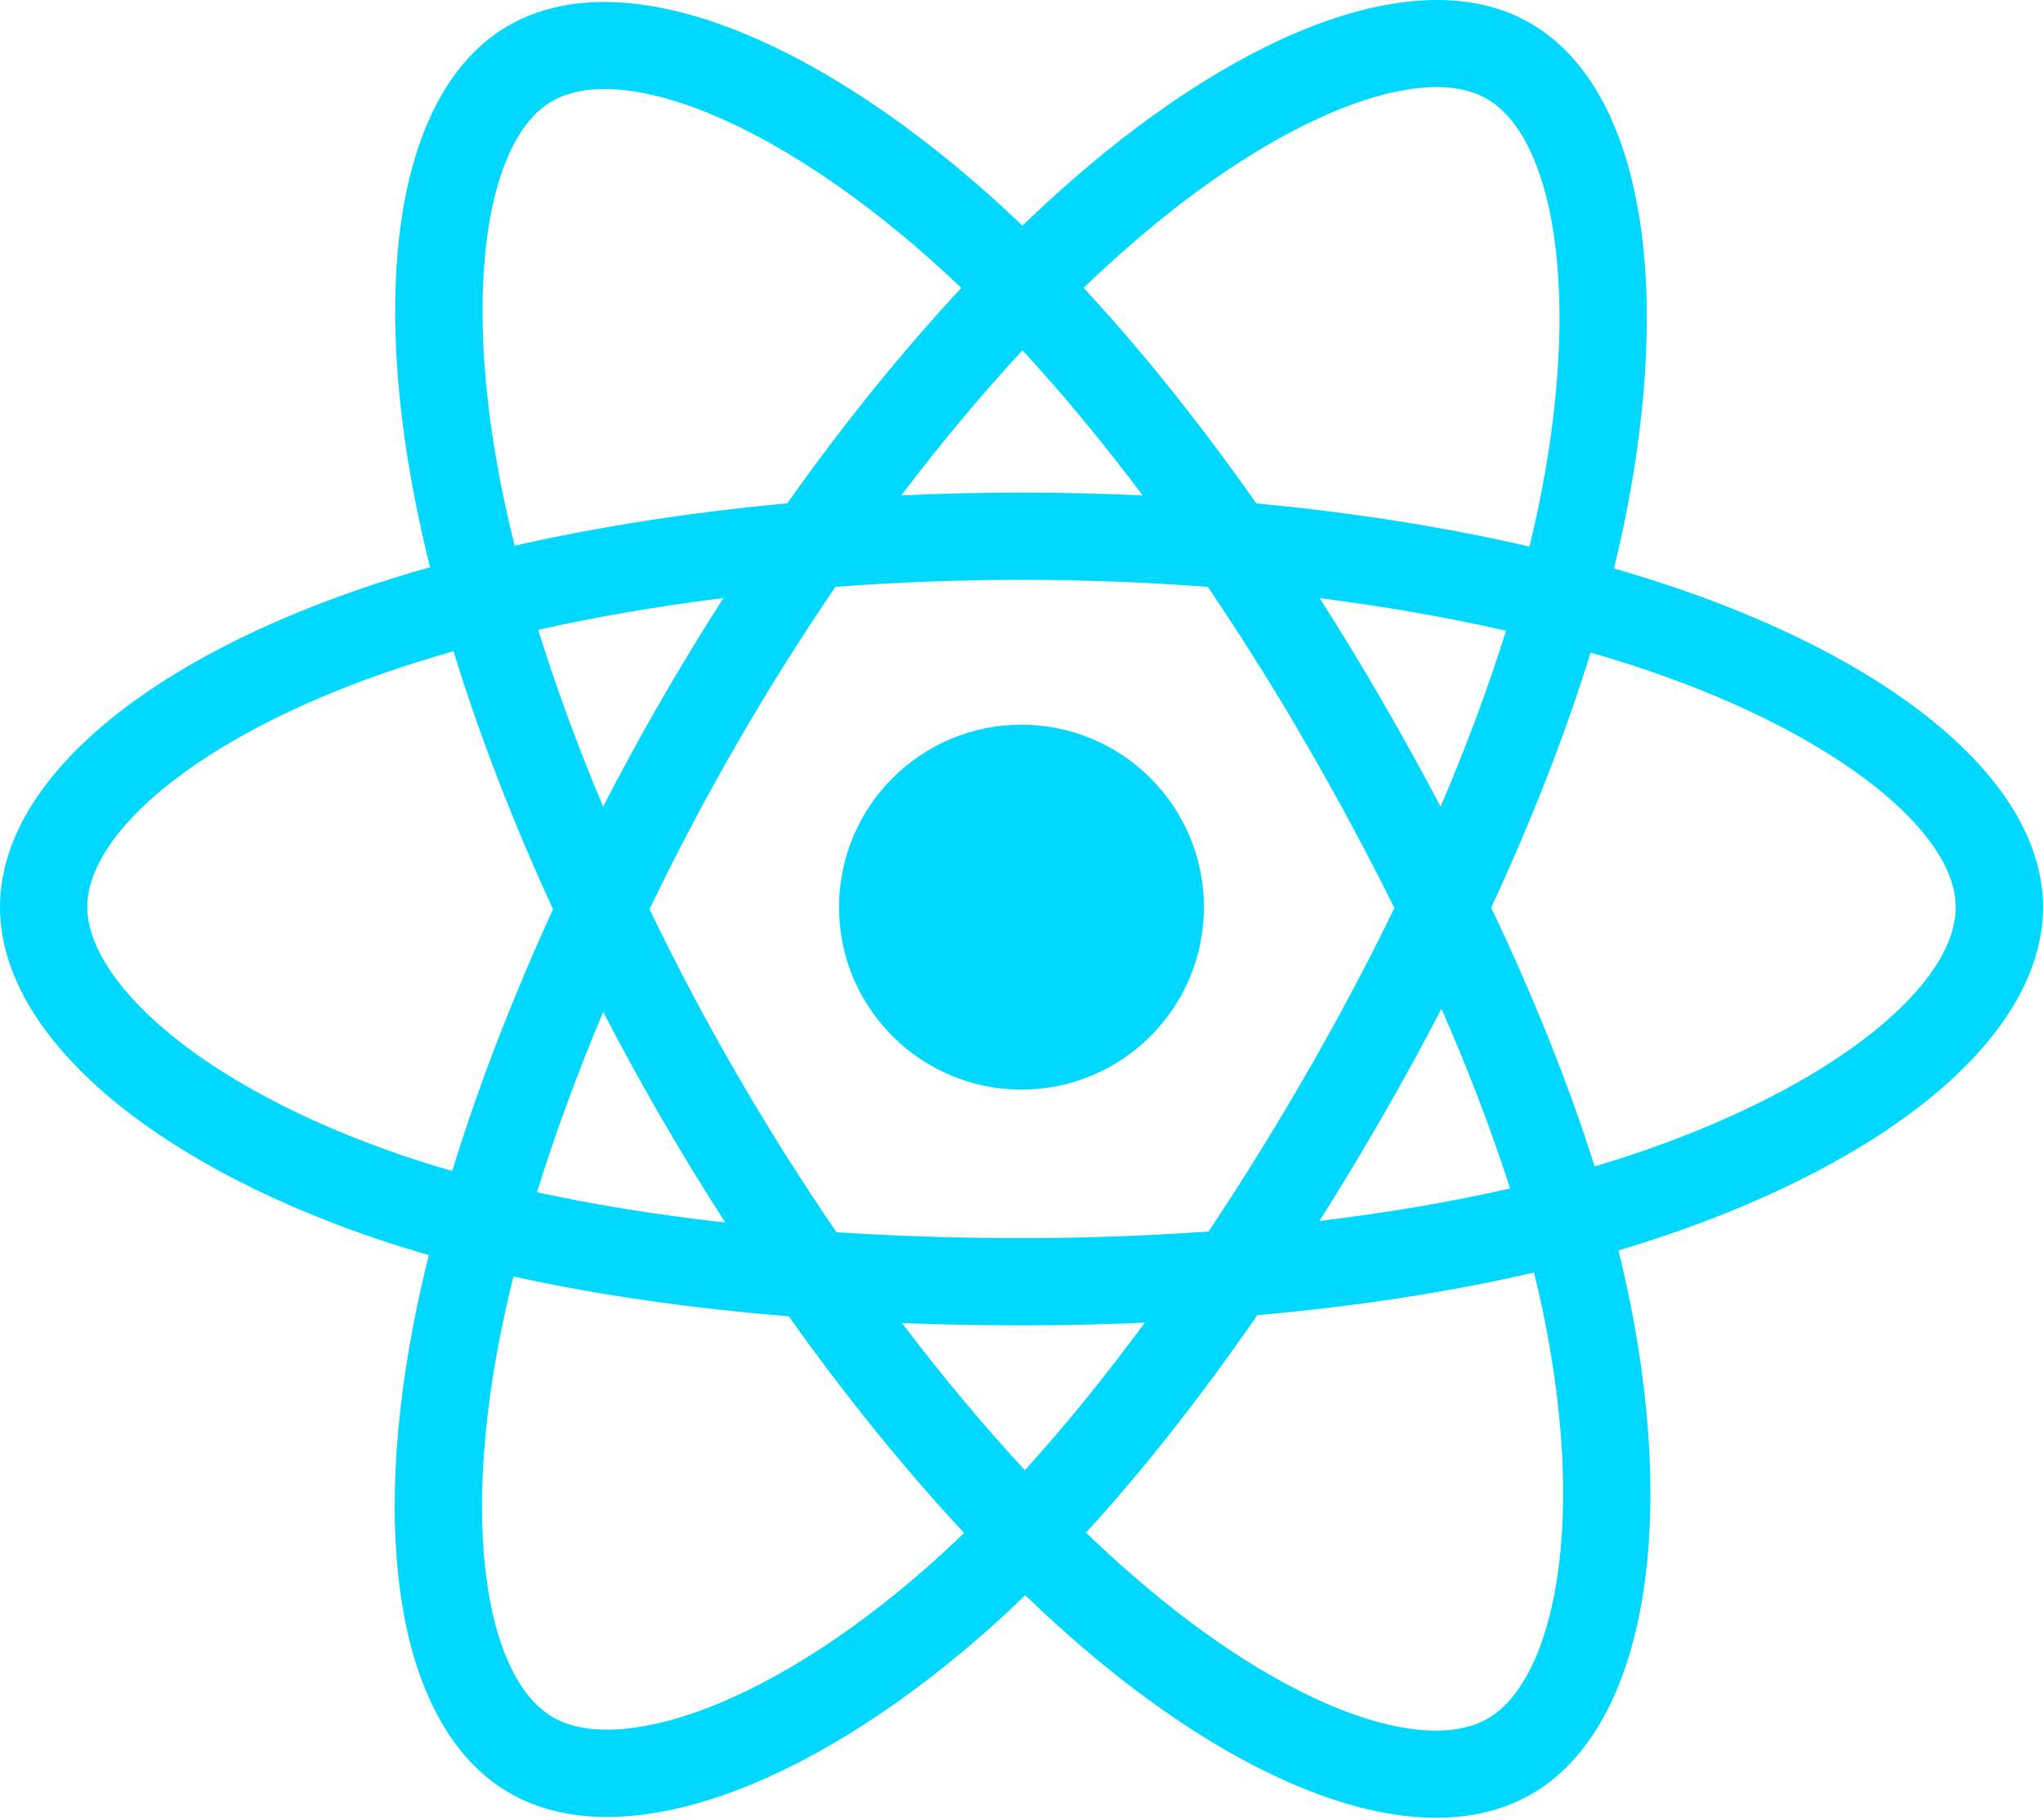
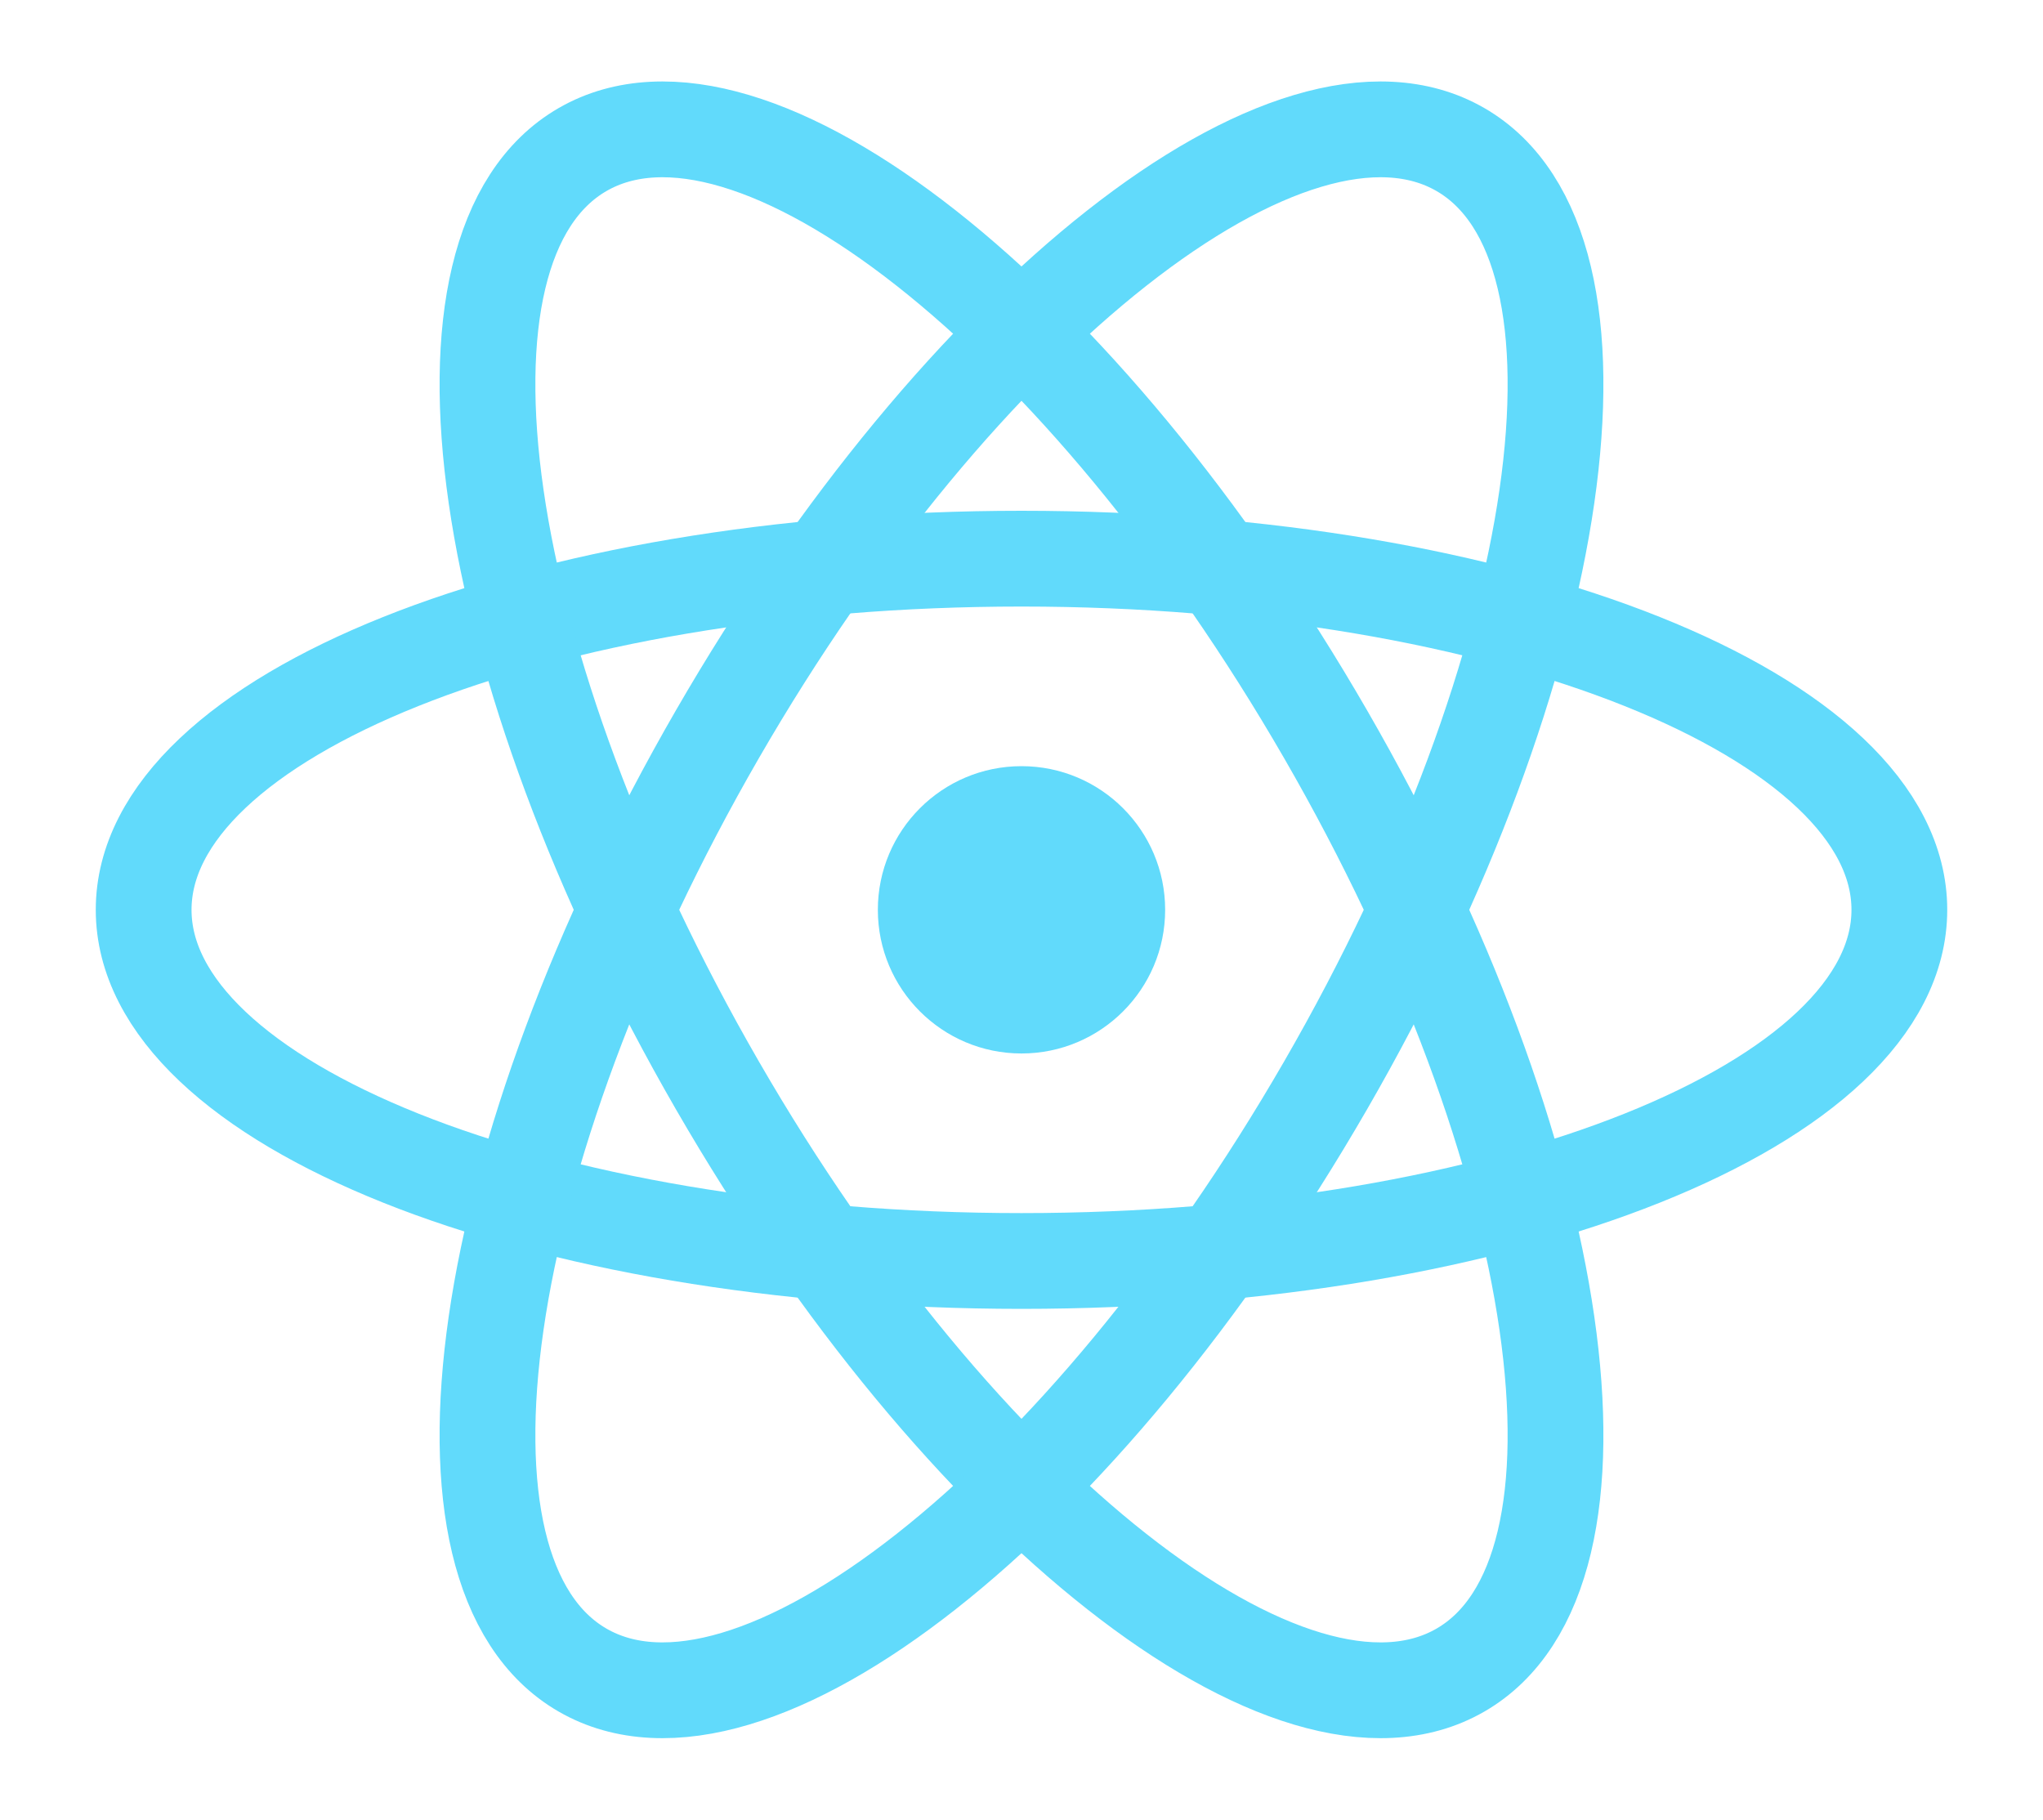
- <svg xmlns="http://www.w3.org/2000/svg" aria-hidden="true" role="img" class="iconify iconify--logos" width="35.93" height="32" preserveAspectRatio="xMidYMid meet" viewBox="0 0 256 228">
-   <path fill="#00D8FF" d="M210.483 73.824a171.49 171.49 0 0 0-8.24-2.597c.465-1.9.893-3.777 1.273-5.621c6.238-30.281 2.16-54.676-11.769-62.708c-13.355-7.7-35.196.329-57.254 19.526a171.23 171.23 0 0 0-6.375 5.848a155.866 155.866 0 0 0-4.241-3.917C100.759 3.829 77.587-4.822 63.673 3.233C50.33 10.957 46.379 33.89 51.995 62.588a170.974 170.974 0 0 0 1.892 8.48c-3.28.932-6.445 1.924-9.474 2.98C17.309 83.498 0 98.307 0 113.668c0 15.865 18.582 31.778 46.812 41.427a145.52 145.52 0 0 0 6.921 2.165a167.467 167.467 0 0 0-2.01 9.138c-5.354 28.2-1.173 50.591 12.134 58.266c13.744 7.926 36.812-.22 59.273-19.855a145.567 145.567 0 0 0 5.342-4.923a168.064 168.064 0 0 0 6.92 6.314c21.758 18.722 43.246 26.282 56.54 18.586c13.731-7.949 18.194-32.003 12.4-61.268a145.016 145.016 0 0 0-1.535-6.842c1.62-.48 3.21-.974 4.76-1.488c29.348-9.723 48.443-25.443 48.443-41.52c0-15.417-17.868-30.326-45.517-39.844Zm-6.365 70.984c-1.4.463-2.836.91-4.3 1.345c-3.24-10.257-7.612-21.163-12.963-32.432c5.106-11 9.31-21.767 12.459-31.957c2.619.758 5.16 1.557 7.61 2.4c23.69 8.156 38.14 20.213 38.14 29.504c0 9.896-15.606 22.743-40.946 31.14Zm-10.514 20.834c2.562 12.94 2.927 24.64 1.23 33.787c-1.524 8.219-4.59 13.698-8.382 15.893c-8.067 4.67-25.32-1.4-43.927-17.412a156.726 156.726 0 0 1-6.437-5.87c7.214-7.889 14.423-17.06 21.459-27.246c12.376-1.098 24.068-2.894 34.671-5.345a134.17 134.17 0 0 1 1.386 6.193ZM87.276 214.515c-7.882 2.783-14.16 2.863-17.955.675c-8.075-4.657-11.432-22.636-6.853-46.752a156.923 156.923 0 0 1 1.869-8.499c10.486 2.32 22.093 3.988 34.498 4.994c7.084 9.967 14.501 19.128 21.976 27.15a134.668 134.668 0 0 1-4.877 4.492c-9.933 8.682-19.886 14.842-28.658 17.94ZM50.35 144.747c-12.483-4.267-22.792-9.812-29.858-15.863c-6.35-5.437-9.555-10.836-9.555-15.216c0-9.322 13.897-21.212 37.076-29.293c2.813-.98 5.757-1.905 8.812-2.773c3.204 10.42 7.406 21.315 12.477 32.332c-5.137 11.18-9.399 22.249-12.634 32.792a134.718 134.718 0 0 1-6.318-1.979Zm12.378-84.26c-4.811-24.587-1.616-43.134 6.425-47.789c8.564-4.958 27.502 2.111 47.463 19.835a144.318 144.318 0 0 1 3.841 3.545c-7.438 7.987-14.787 17.08-21.808 26.988c-12.04 1.116-23.565 2.908-34.161 5.309a160.342 160.342 0 0 1-1.76-7.887Zm110.427 27.268a347.8 347.8 0 0 0-7.785-12.803c8.168 1.033 15.994 2.404 23.343 4.08c-2.206 7.072-4.956 14.465-8.193 22.045a381.151 381.151 0 0 0-7.365-13.322Zm-45.032-43.861c5.044 5.465 10.096 11.566 15.065 18.186a322.04 322.04 0 0 0-30.257-.006c4.974-6.559 10.069-12.652 15.192-18.18ZM82.802 87.83a323.167 323.167 0 0 0-7.227 13.238c-3.184-7.553-5.909-14.98-8.134-22.152c7.304-1.634 15.093-2.97 23.209-3.984a321.524 321.524 0 0 0-7.848 12.897Zm8.081 65.352c-8.385-.936-16.291-2.203-23.593-3.793c2.26-7.3 5.045-14.885 8.298-22.6a321.187 321.187 0 0 0 7.257 13.246c2.594 4.48 5.28 8.868 8.038 13.147Zm37.542 31.03c-5.184-5.592-10.354-11.779-15.403-18.433c4.902.192 9.899.29 14.978.29c5.218 0 10.376-.117 15.453-.343c-4.985 6.774-10.018 12.97-15.028 18.486Zm52.198-57.817c3.422 7.8 6.306 15.345 8.596 22.52c-7.422 1.694-15.436 3.058-23.88 4.071a382.417 382.417 0 0 0 7.859-13.026a347.403 347.403 0 0 0 7.425-13.565Zm-16.898 8.101a358.557 358.557 0 0 1-12.281 19.815a329.4 329.4 0 0 1-23.444.823c-7.967 0-15.716-.248-23.178-.732a310.202 310.202 0 0 1-12.513-19.846h.001a307.41 307.41 0 0 1-10.923-20.627a310.278 310.278 0 0 1 10.89-20.637l-.001.001a307.318 307.318 0 0 1 12.413-19.761c7.613-.576 15.42-.876 23.31-.876H128c7.926 0 15.743.303 23.354.883a329.357 329.357 0 0 1 12.335 19.695a358.489 358.489 0 0 1 11.036 20.54a329.472 329.472 0 0 1-11 20.722Zm22.56-122.124c8.572 4.944 11.906 24.881 6.52 51.026c-.344 1.668-.73 3.367-1.15 5.09c-10.622-2.452-22.155-4.275-34.23-5.408c-7.034-10.017-14.323-19.124-21.64-27.008a160.789 160.789 0 0 1 5.888-5.4c18.9-16.447 36.564-22.941 44.612-18.3ZM128 90.808c12.625 0 22.86 10.235 22.86 22.86s-10.235 22.86-22.86 22.86s-22.86-10.235-22.86-22.86s10.235-22.86 22.86-22.86Z" />
+ <svg xmlns="http://www.w3.org/2000/svg" viewBox="0 0 256 228" role="img" aria-label="React logo">
+   <g fill="none" stroke="#61dafb" stroke-width="12">
+     <ellipse cx="128" cy="114" rx="110" ry="44" />
+     <ellipse cx="128" cy="114" rx="110" ry="44" transform="rotate(60 128 114)" />
+     <ellipse cx="128" cy="114" rx="110" ry="44" transform="rotate(120 128 114)" />
+   </g>
+   <circle cx="128" cy="114" r="18" fill="#61dafb" />
</svg>
